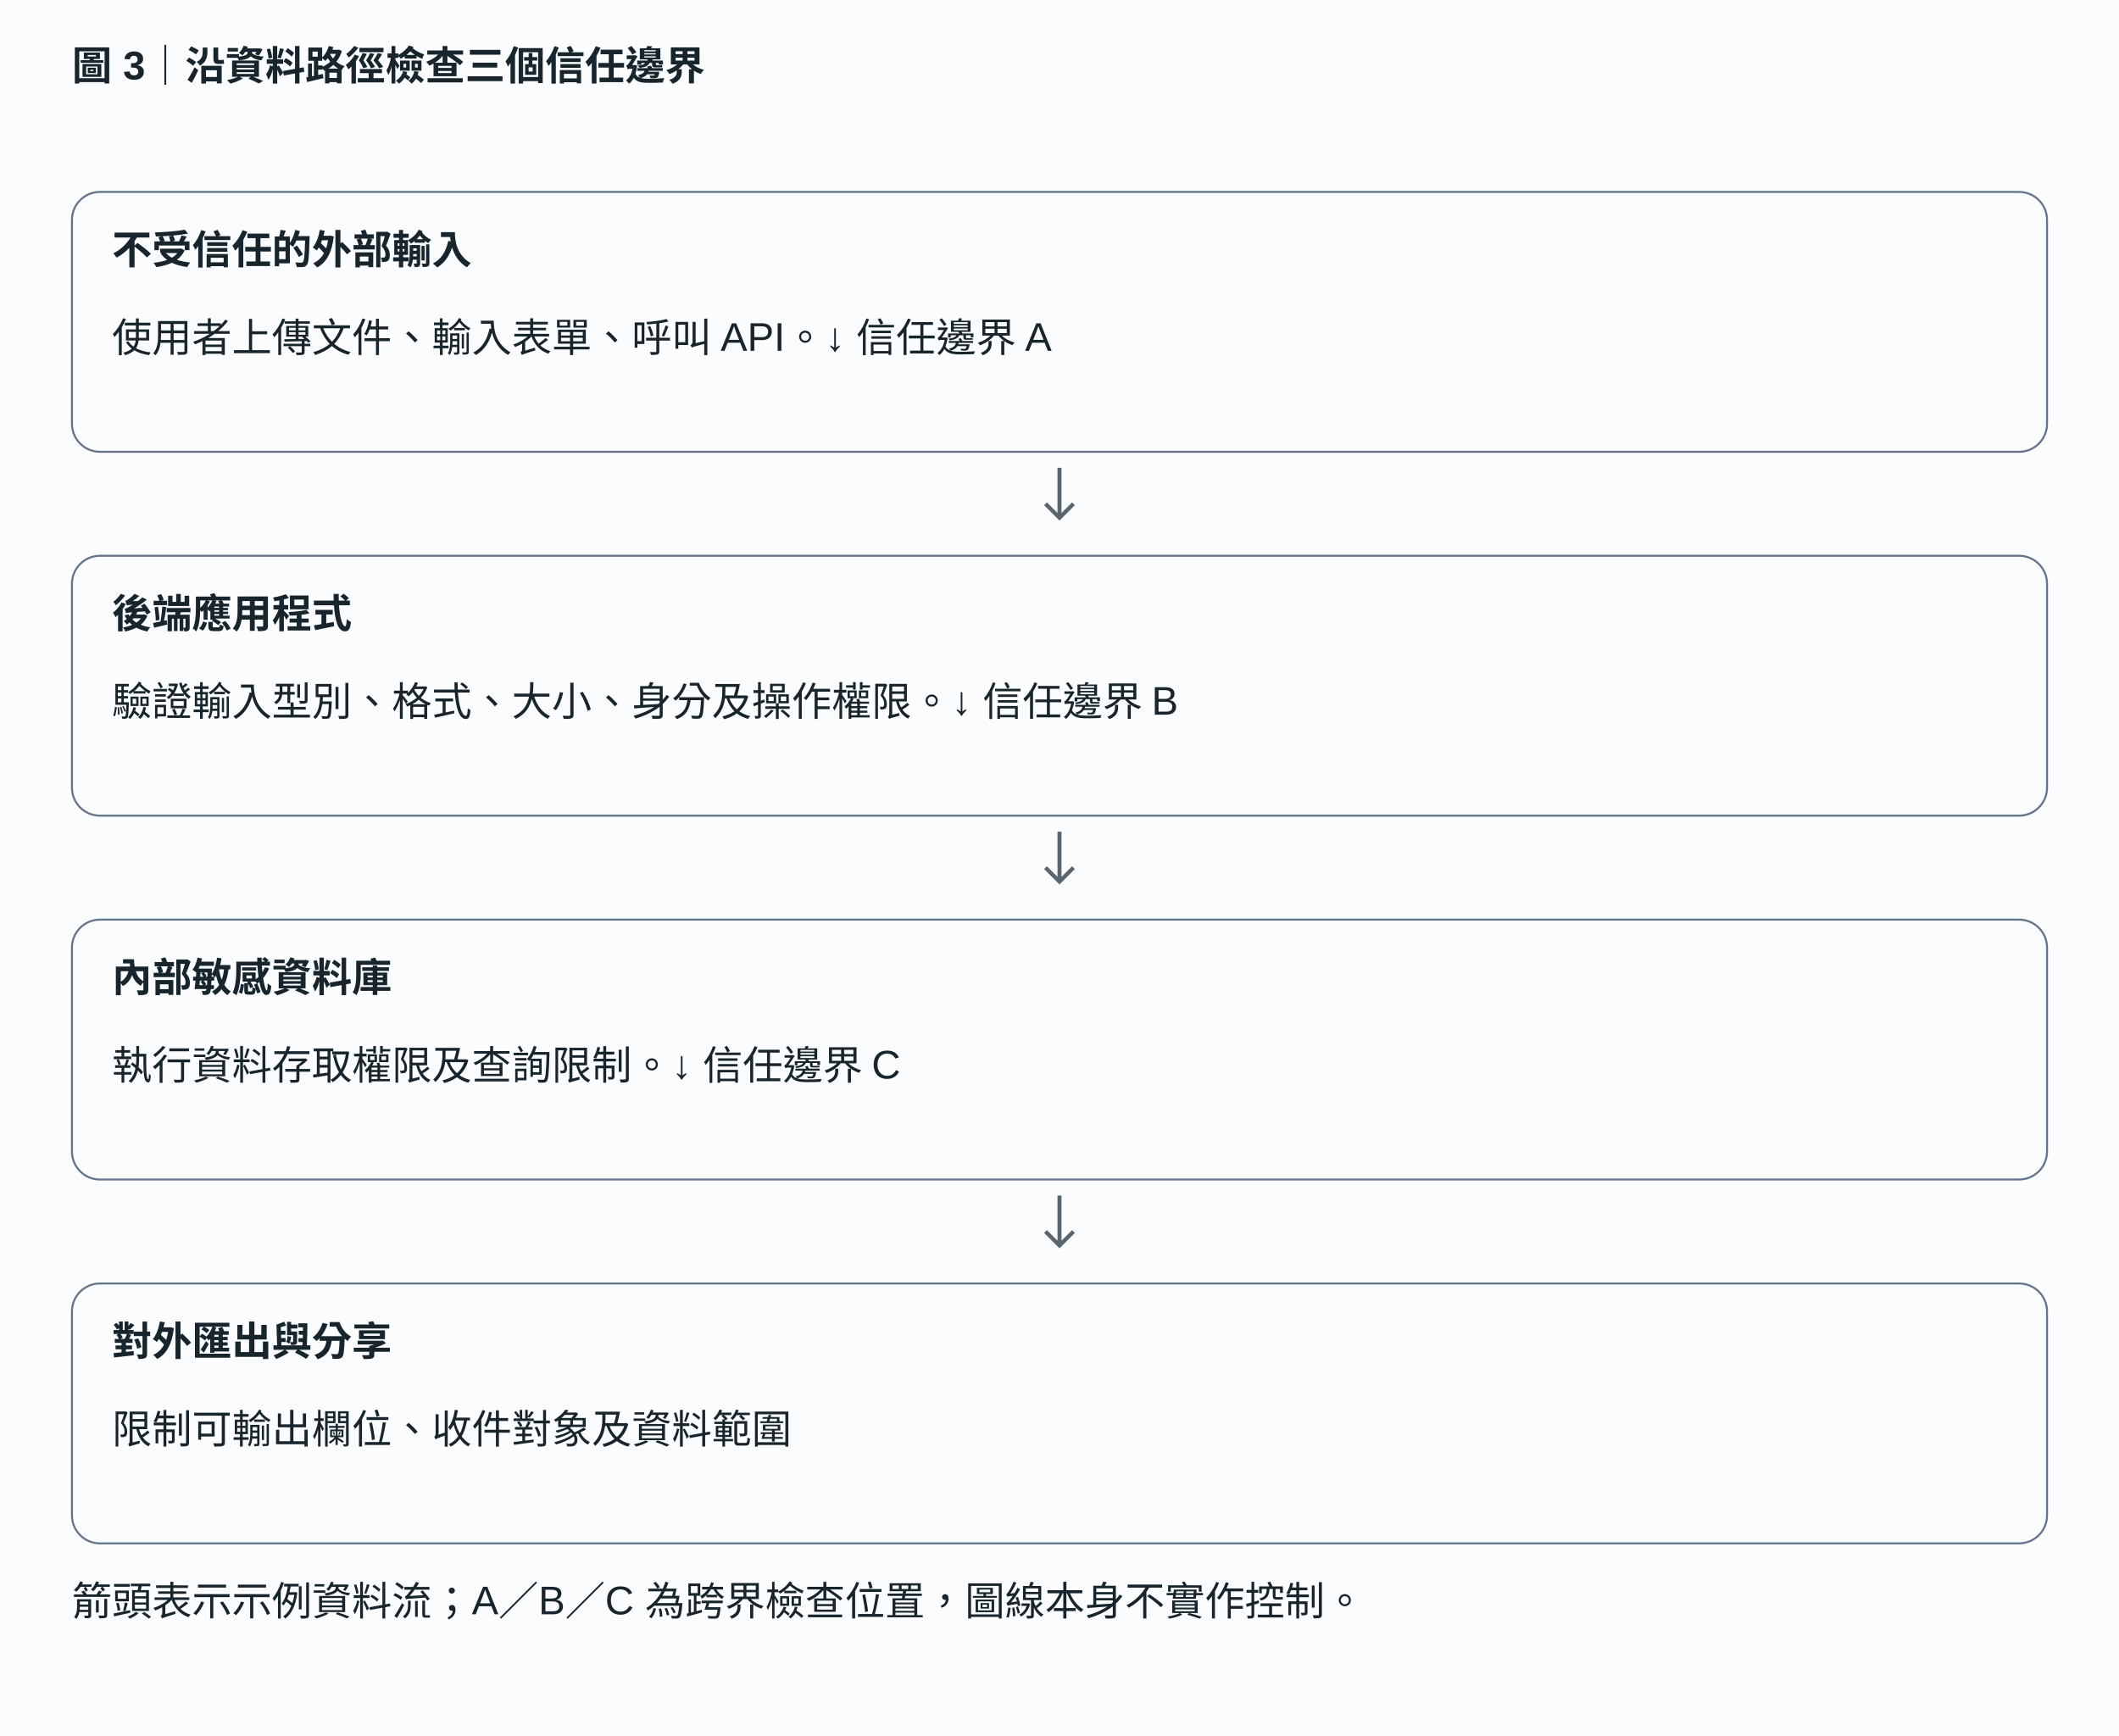
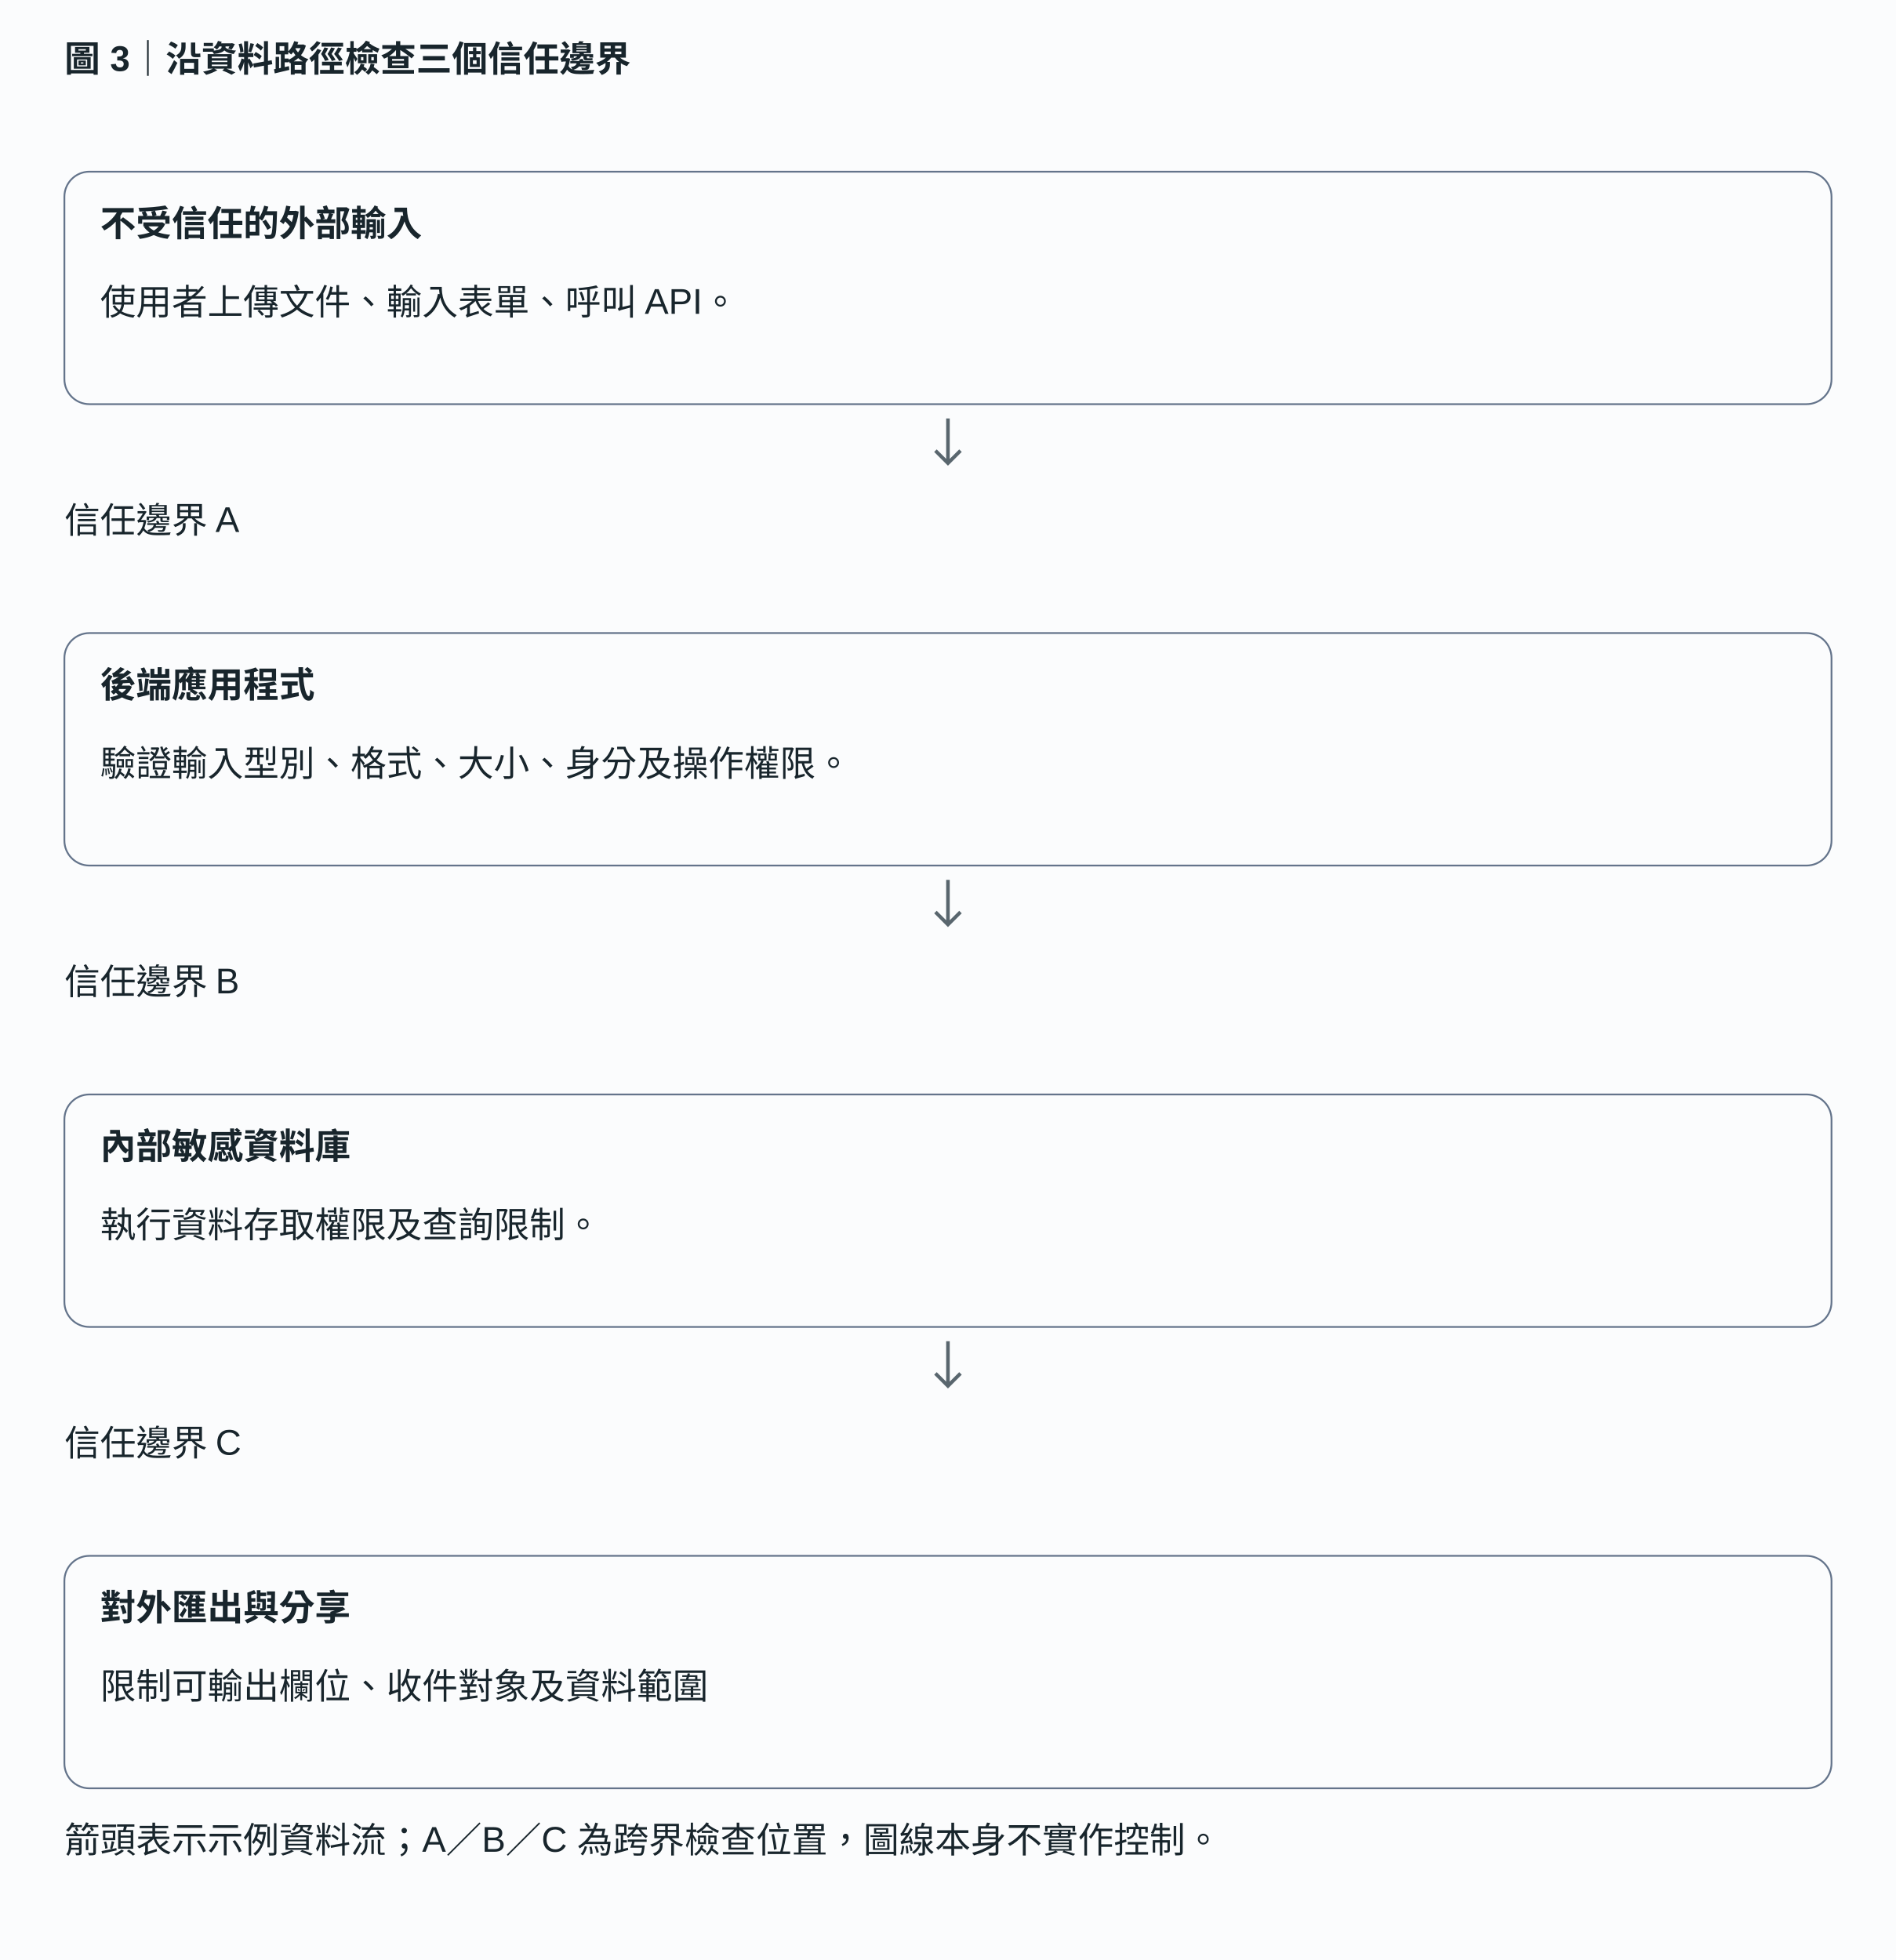
- <svg xmlns="http://www.w3.org/2000/svg" viewBox="0 0 1060 868" role="img" aria-labelledby="title desc" lang="zh">
-   <rect width="1060" height="868" fill="#fbfcfd" />
+ <svg xmlns="http://www.w3.org/2000/svg" viewBox="0 0 1060 1096" role="img" aria-labelledby="title desc" lang="zh">
+   <rect width="1060" height="1096" fill="#fbfcfd" />
  <g font-family="Arial, Noto Sans CJK TC, sans-serif" fill="#18252c">
    <text x="36" y="40" font-size="20" font-weight="700">圖 3｜沿資料路徑檢查三個信任邊界</text>
    <rect x="36" y="96" width="988" height="130" rx="14" fill="#fbfcfd" stroke="#64748b" />
    <text x="56" y="132" font-size="20" font-weight="700">不受信任的外部輸入</text>
-     <text x="56" y="176" font-size="20" font-weight="400">使用者上傳文件、輸入表單、呼叫 API。↓ 信任邊界 A</text>
+     <text x="56" y="176" font-size="20" font-weight="400">使用者上傳文件、輸入表單、呼叫 API。</text>
    <path d="M530 234v25m-7-7 7 7 7-7" fill="none" stroke="#59666e" stroke-width="2" />
-     <rect x="36" y="278" width="988" height="130" rx="14" fill="#fbfcfd" stroke="#64748b" />
-     <text x="56" y="314" font-size="20" font-weight="700">後端應用程式</text>
-     <text x="56" y="358" font-size="20" font-weight="400">驗證輸入型別、格式、大小、身分及操作權限。↓ 信任邊界 B</text>
-     <path d="M530 416v25m-7-7 7 7 7-7" fill="none" stroke="#59666e" stroke-width="2" />
-     <rect x="36" y="460" width="988" height="130" rx="14" fill="#fbfcfd" stroke="#64748b" />
-     <text x="56" y="496" font-size="20" font-weight="700">內部敏感資料庫</text>
-     <text x="56" y="540" font-size="20" font-weight="400">執行資料存取權限及查詢限制。↓ 信任邊界 C</text>
-     <path d="M530 598v25m-7-7 7 7 7-7" fill="none" stroke="#59666e" stroke-width="2" />
-     <rect x="36" y="642" width="988" height="130" rx="14" fill="#fbfcfd" stroke="#64748b" />
-     <text x="56" y="678" font-size="20" font-weight="700">對外匯出與分享</text>
-     <text x="56" y="722" font-size="20" font-weight="400">限制可輸出欄位、收件對象及資料範圍</text>
-     <text x="36" y="808" font-size="20" font-weight="400">箭頭表示示例資料流；A／B／C 為跨界檢查位置，圖線本身不實作控制。</text>
+     <text x="36" y="298" font-size="20" font-weight="400">信任邊界 A</text>
+     <rect x="36" y="354" width="988" height="130" rx="14" fill="#fbfcfd" stroke="#64748b" />
+     <text x="56" y="390" font-size="20" font-weight="700">後端應用程式</text>
+     <text x="56" y="434" font-size="20" font-weight="400">驗證輸入型別、格式、大小、身分及操作權限。</text>
+     <path d="M530 492v25m-7-7 7 7 7-7" fill="none" stroke="#59666e" stroke-width="2" />
+     <text x="36" y="556" font-size="20" font-weight="400">信任邊界 B</text>
+     <rect x="36" y="612" width="988" height="130" rx="14" fill="#fbfcfd" stroke="#64748b" />
+     <text x="56" y="648" font-size="20" font-weight="700">內部敏感資料庫</text>
+     <text x="56" y="692" font-size="20" font-weight="400">執行資料存取權限及查詢限制。</text>
+     <path d="M530 750v25m-7-7 7 7 7-7" fill="none" stroke="#59666e" stroke-width="2" />
+     <text x="36" y="814" font-size="20" font-weight="400">信任邊界 C</text>
+     <rect x="36" y="870" width="988" height="130" rx="14" fill="#fbfcfd" stroke="#64748b" />
+     <text x="56" y="906" font-size="20" font-weight="700">對外匯出與分享</text>
+     <text x="56" y="950" font-size="20" font-weight="400">限制可輸出欄位、收件對象及資料範圍</text>
+     <text x="36" y="1036" font-size="20" font-weight="400">箭頭表示示例資料流；A／B／C 為跨界檢查位置，圖線本身不實作控制。</text>
  </g>
</svg>
